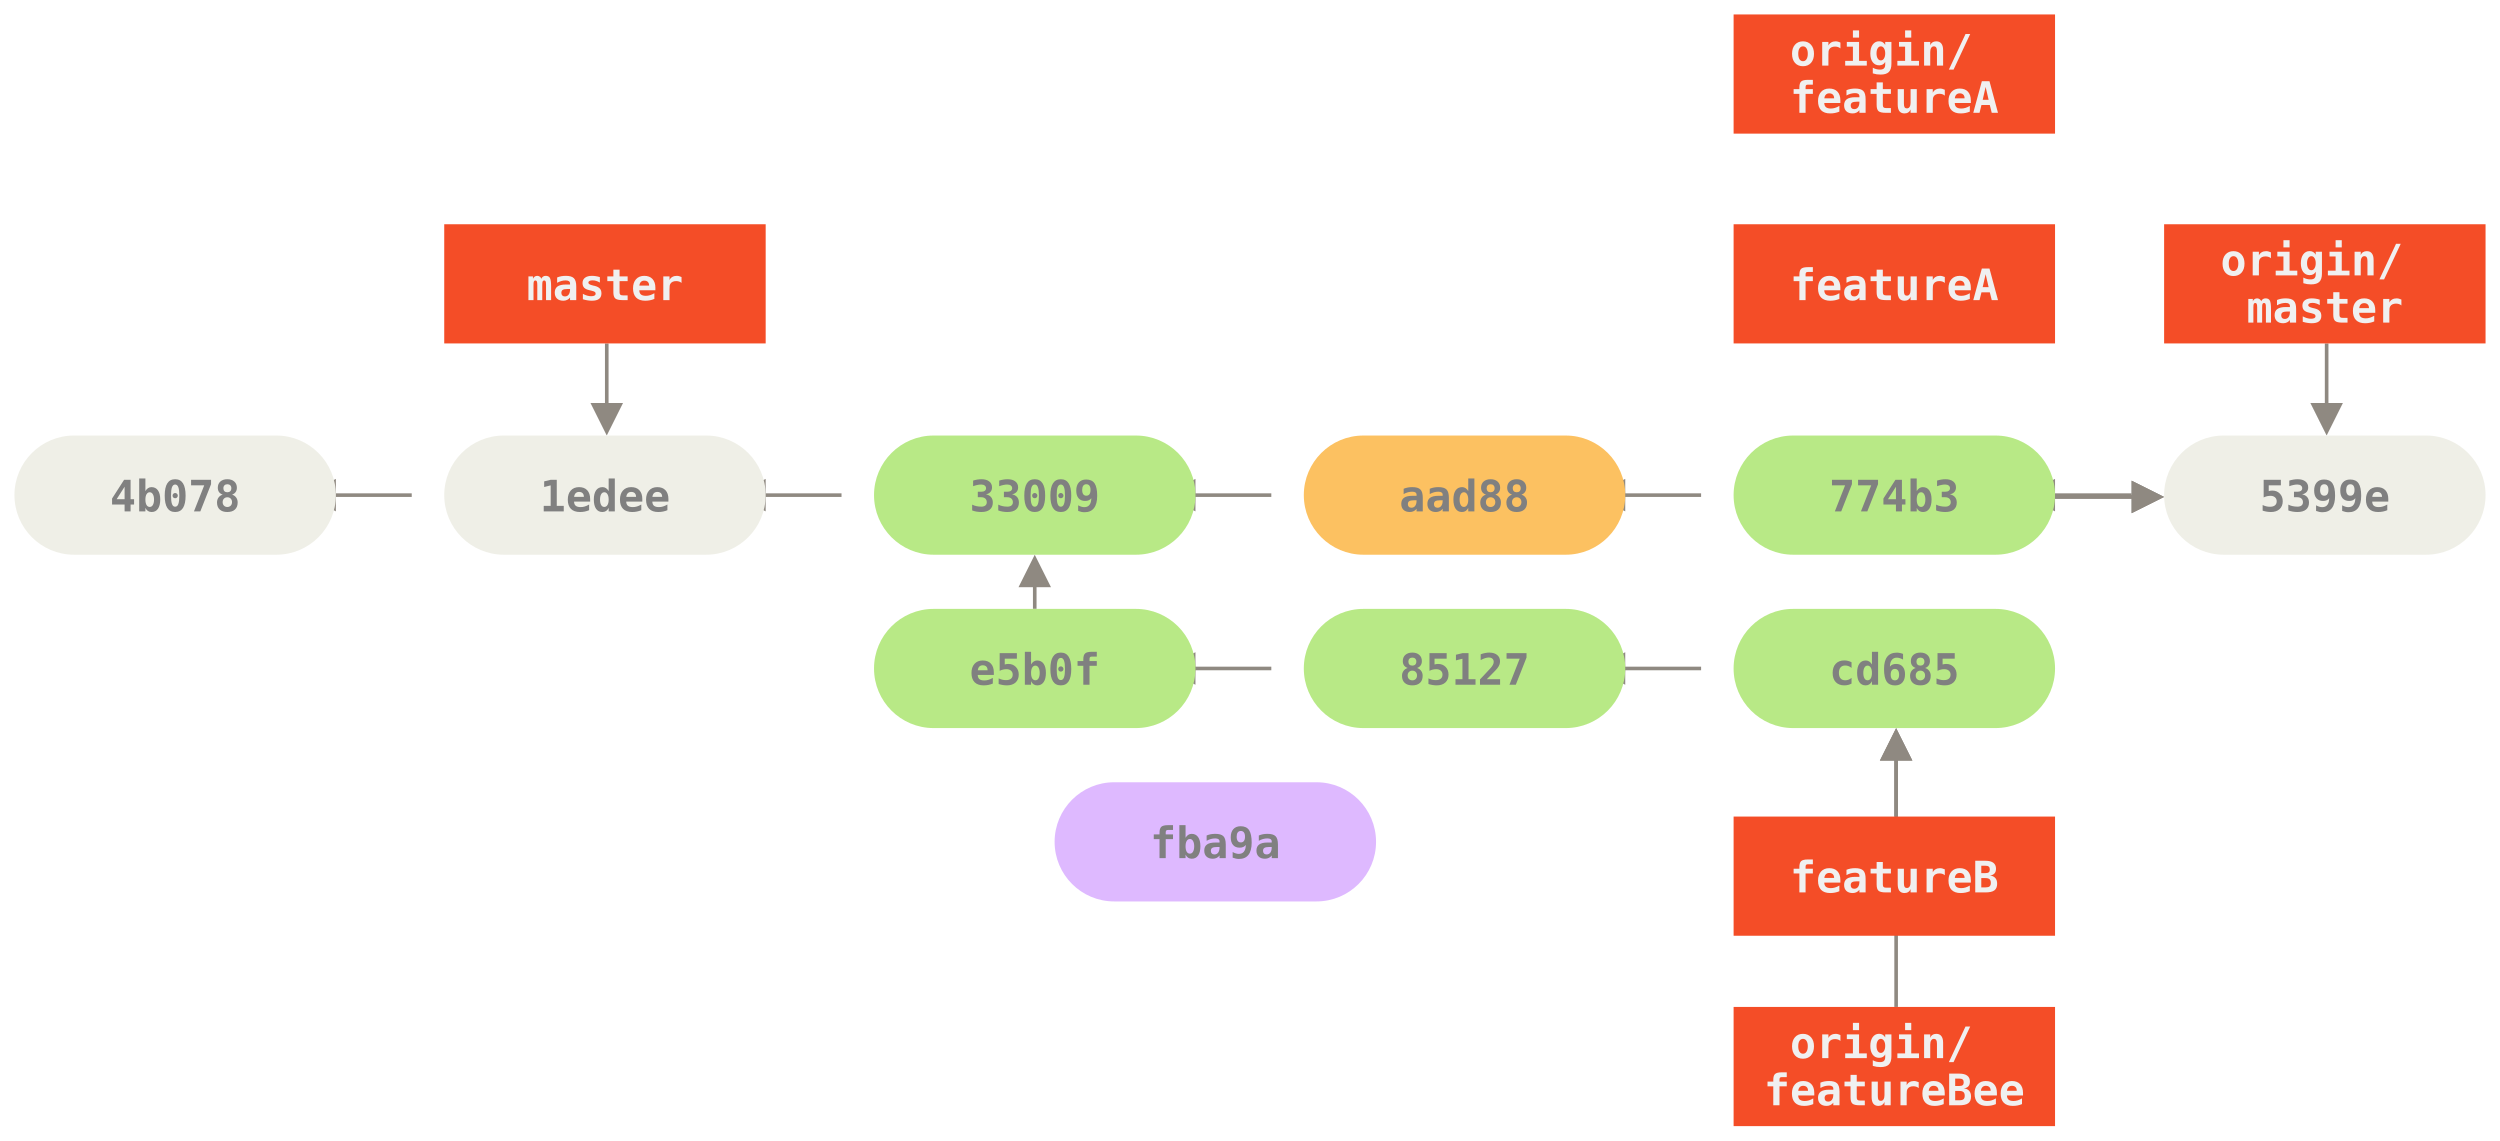
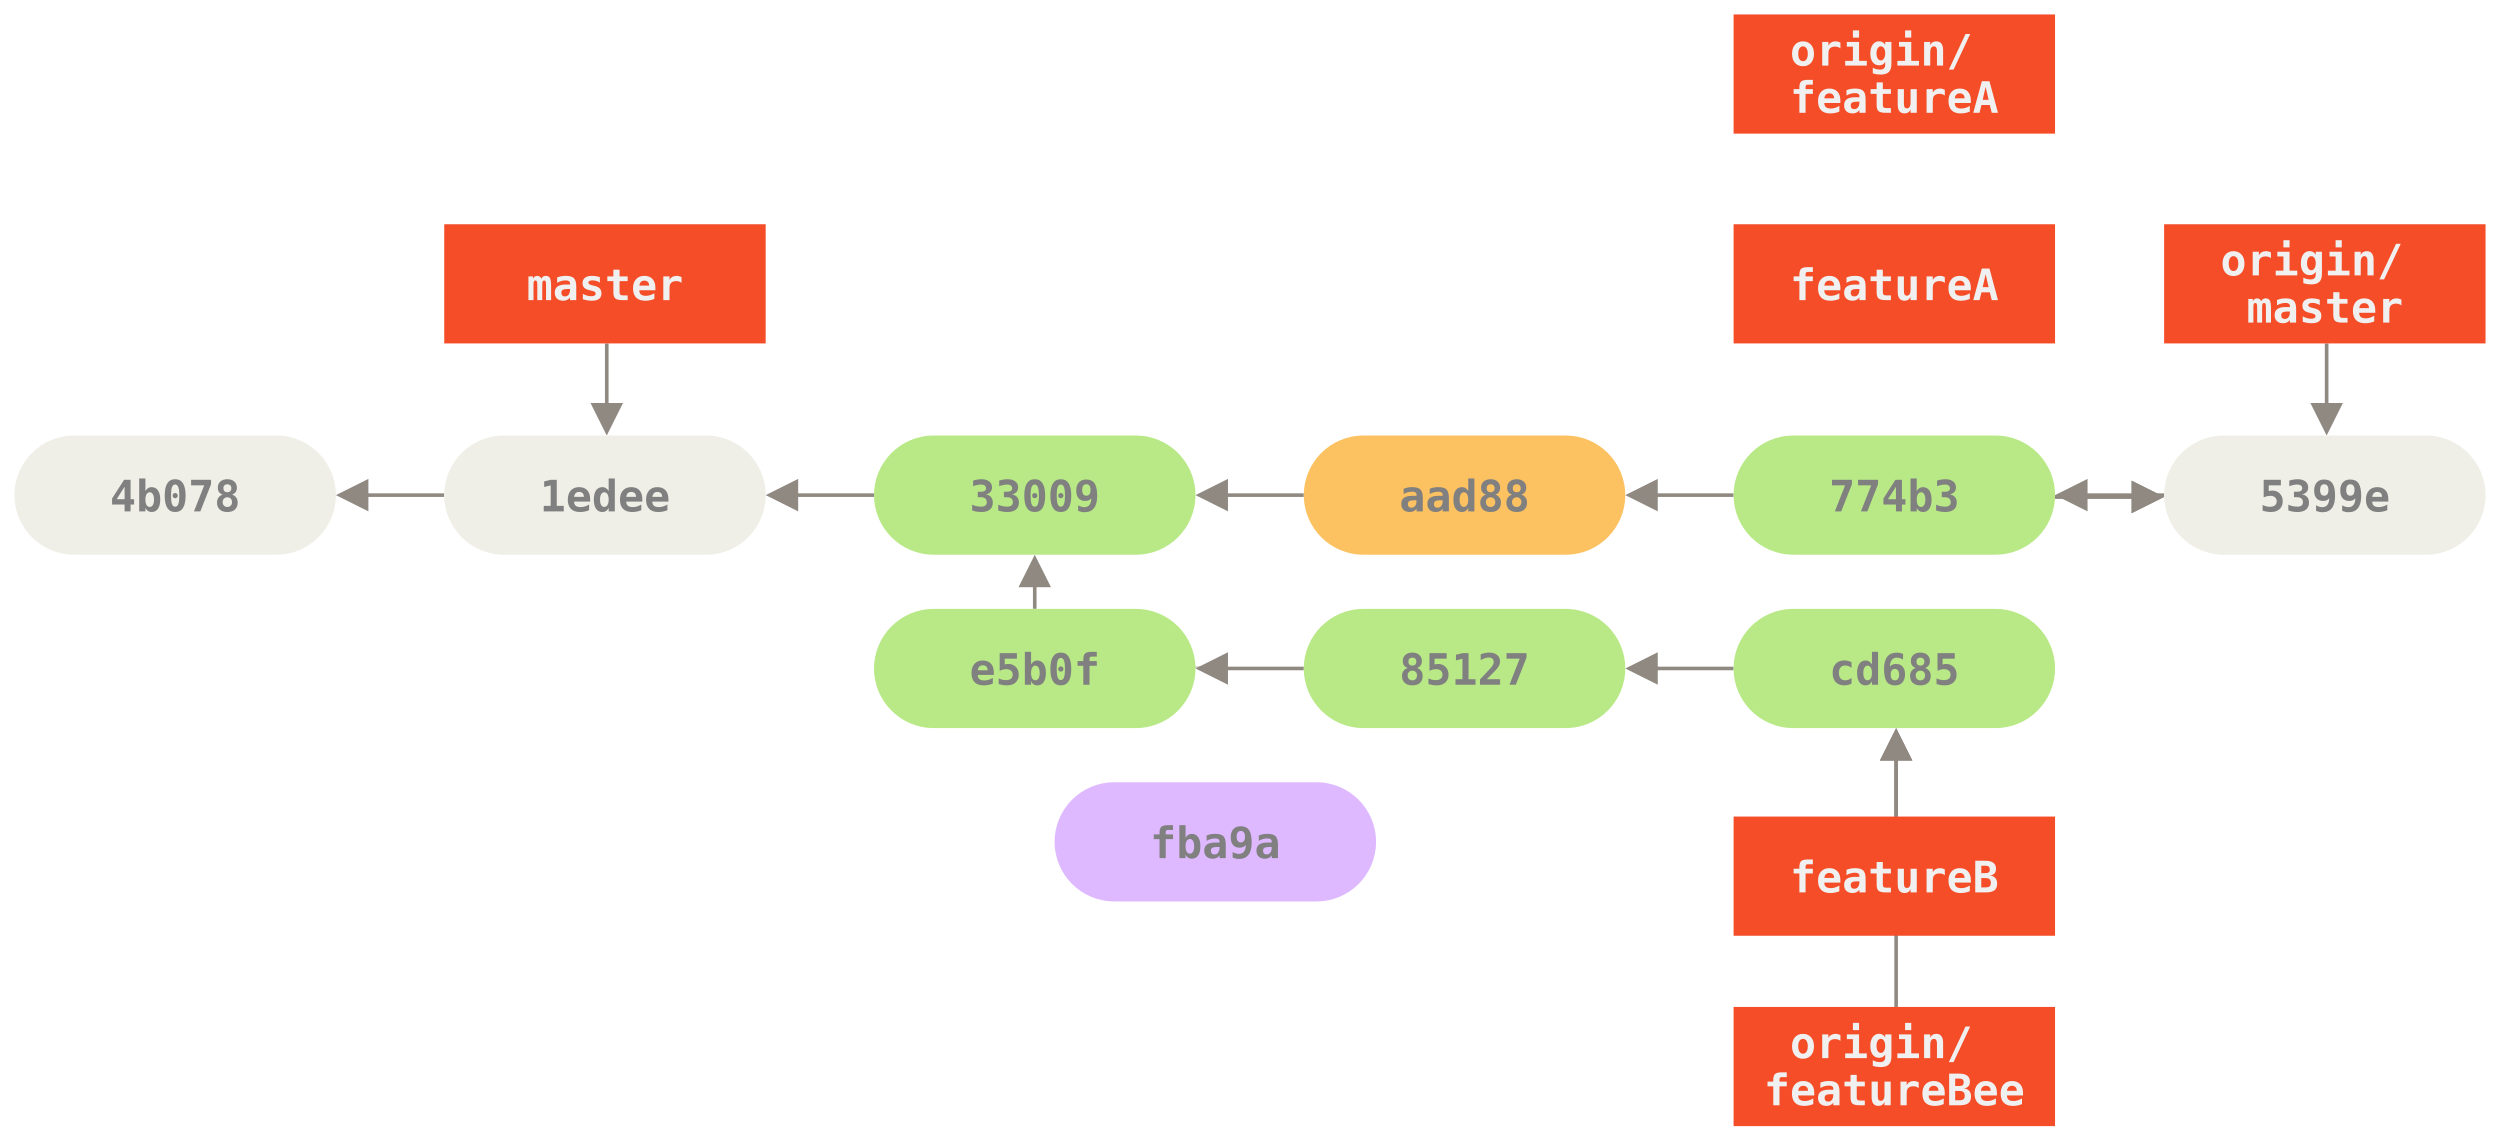
<svg xmlns="http://www.w3.org/2000/svg" version="1.1" width="1384.4" height="631.6" viewBox="0 0 692.2 315.8">
-   <path d="m93 136.59h21v1h-21v4l-9-4.5 9-4.5z" fill="#8f8981" />
-   <path d="m212 136.59h21v1h-21v4l-9-4.5 9-4.5z" fill="#8f8981" />
-   <path d="m331 136.59h21v1h-21v4l-9-4.5 9-4.5z" fill="#8f8981" />
-   <path d="m450 136.59h21v1h-21v4l-9-4.5 9-4.5z" fill="#8f8981" />
-   <path d="m569 136.59h21.2v1h-21.2v4l-9-4.5 9-4.5z" fill="#8f8981" />
+   <path d="m102 136.59h21v1h-21v4l-9-4.5 9-4.5z" fill="#8f8981" />
+   <path d="m221 136.59h21v1h-21v4l-9-4.5 9-4.5z" fill="#8f8981" />
+   <path d="m340 136.59h21v1h-21v4l-9-4.5 9-4.5z" fill="#8f8981" />
+   <path d="m459 136.59h21v1h-21v4l-9-4.5 9-4.5z" fill="#8f8981" />
+   <path d="m578 136.59h21.2v1h-21.2v4l-9-4.5 9-4.5z" fill="#8f8981" />
  <path d="M287 168.59 L287 162.59 L291 162.59 L286.5 153.59 L282 162.59 L286 162.59 L286 168.59 Z" fill="#8f8981" />
-   <path d="m331 184.59h-48v1h--48v4l-9-4.5 9-4.5z" fill="#8f8981" />
-   <path d="m331 184.59h21v1h-21v4l-9-4.5 9-4.5z" fill="#8f8981" />
-   <path d="m450 184.59h21v1h-21v4l-9-4.5 9-4.5z" fill="#8f8981" />
+   <path d="m340 184.59h-48v1h--48v4l-9-4.5 9-4.5z" fill="#8f8981" />
+   <path d="m340 184.59h21v1h-21v4l-9-4.5 9-4.5z" fill="#8f8981" />
+   <path d="m459 184.59h21v1h-21v4l-9-4.5 9-4.5z" fill="#8f8981" />
  <path d="m167.5 111.59v-16.5h1v16.5h4l-4.5 9-4.5-9h4z" fill="#8f8981" />
  <path d="m590.2 137.09h-21.2v1h21.2v4l9-4.5-9-4.5v4z" fill="#8f8981" />
  <path d="m524.5 210.59v68.21h1v-68.21h4l-4.5-9-4.5 9h4z" fill="#8f8981" />
  <path d="m590.2 137.09h-21.2v1h21.2v4l9-4.5-9-4.5v4z" fill="#8f8981" />
  <path d="m643.7 111.59v-16.5h1v16.5h4l-4.5 9-4.5-9h4z" fill="#8f8981" />
  <path d="m524.5 210.59v15.5h1v-15.5h4l-4.5-9-4.5 9h4z" fill="#8f8981" />
  <g>
    <rect x="4" y="120.59" width="89" height="33" rx="16.5" ry="16.5" fill="#efefe7" />
    <text font-size="12px" font-weight="700" font-family="'JetBrains Mono', 'Source Code Pro', monospace" text-anchor="middle">
      <tspan x="48.5" y="141.59" fill="gray">4b078</tspan>
    </text>
  </g>
  <g>
    <rect x="123" y="120.59" width="89" height="33" rx="16.5" ry="16.5" fill="#efefe7" />
    <text font-size="12px" font-weight="700" font-family="'JetBrains Mono', 'Source Code Pro', monospace" text-anchor="middle">
      <tspan x="167.5" y="141.59" fill="gray">1edee</tspan>
    </text>
  </g>
  <g>
    <rect x="242" y="120.59" width="89" height="33" rx="16.5" ry="16.5" fill="#b8e986" />
    <text font-size="12px" font-weight="700" font-family="'JetBrains Mono', 'Source Code Pro', monospace" text-anchor="middle">
      <tspan x="286.5" y="141.59" fill="gray">33009</tspan>
    </text>
  </g>
  <g>
    <rect x="361" y="120.59" width="89" height="33" rx="16.5" ry="16.5" fill="#fcc161" />
    <text font-size="12px" font-weight="700" font-family="'JetBrains Mono', 'Source Code Pro', monospace" text-anchor="middle">
      <tspan x="405.5" y="141.59" fill="gray">aad88</tspan>
    </text>
  </g>
  <g>
    <rect x="480" y="120.59" width="89" height="33" rx="16.5" ry="16.5" fill="#b8e986" />
    <text font-size="12px" font-weight="700" font-family="'JetBrains Mono', 'Source Code Pro', monospace" text-anchor="middle">
      <tspan x="524.5" y="141.59" fill="gray">774b3</tspan>
    </text>
  </g>
  <g>
    <rect x="599.2" y="120.59" width="89" height="33" rx="16.5" ry="16.5" fill="#efefe7" />
    <text font-size="12px" font-weight="700" font-family="'JetBrains Mono', 'Source Code Pro', monospace" text-anchor="middle">
      <tspan x="643.7" y="141.59" fill="gray">5399e</tspan>
    </text>
  </g>
  <g>
    <rect x="361" y="168.59" width="89" height="33" rx="16.5" ry="16.5" fill="#b8e986" />
    <text font-size="12px" font-weight="700" font-family="'JetBrains Mono', 'Source Code Pro', monospace" text-anchor="middle">
      <tspan x="405.5" y="189.59" fill="gray">85127</tspan>
    </text>
  </g>
  <g>
    <rect x="480" y="168.59" width="89" height="33" rx="16.5" ry="16.5" fill="#b8e986" />
    <text font-size="12px" font-weight="700" font-family="'JetBrains Mono', 'Source Code Pro', monospace" text-anchor="middle">
      <tspan x="524.5" y="189.59" fill="gray">cd685</tspan>
    </text>
  </g>
  <g>
    <rect x="292" y="216.59" width="89" height="33" rx="16.5" ry="16.5" fill="#deb9ff" />
    <text font-size="12px" font-weight="700" font-family="'JetBrains Mono', 'Source Code Pro', monospace" text-anchor="middle">
      <tspan x="336.5" y="237.59" fill="gray">fba9a</tspan>
    </text>
  </g>
  <g>
    <rect x="242" y="168.59" width="89" height="33" rx="16.5" ry="16.5" fill="#b8e986" />
    <text font-size="12px" font-weight="700" font-family="'JetBrains Mono', 'Source Code Pro', monospace" text-anchor="middle">
      <tspan x="286.5" y="189.59" fill="gray">e5b0f</tspan>
    </text>
  </g>
  <g>
    <rect x="480" y="226.09" width="89" height="33" fill="#f44d27" />
    <text font-size="12px" font-weight="700" font-family="'JetBrains Mono', 'Source Code Pro', monospace" text-anchor="middle">
      <tspan x="524.5" y="247.09" fill="#f0f0f0">featureB</tspan>
    </text>
  </g>
  <g>
    <rect x="123" y="62.09" width="89" height="33" fill="#f44d27" />
    <text font-size="12px" font-weight="700" font-family="'JetBrains Mono', 'Source Code Pro', monospace" text-anchor="middle">
      <tspan x="167.5" y="83.09" fill="#f0f0f0">master</tspan>
    </text>
  </g>
  <g>
    <rect x="480" y="62.09" width="89" height="33" fill="#f44d27" />
    <text font-size="12px" font-weight="700" font-family="'JetBrains Mono', 'Source Code Pro', monospace" text-anchor="middle">
      <tspan x="524.5" y="83.09" fill="#f0f0f0">featureA</tspan>
    </text>
  </g>
  <g>
    <rect x="480" y="278.8" width="89" height="33" fill="#f44d27" />
    <text font-size="12px" font-weight="700" font-family="'JetBrains Mono', 'Source Code Pro', monospace" text-anchor="middle">
      <tspan x="524.5" y="292.965" fill="#f0f0f0">origin/</tspan>
      <tspan x="524.5" dy="13.07" fill="#f0f0f0">featureBee</tspan>
    </text>
  </g>
  <g>
    <rect x="480" y="4" width="89" height="33" fill="#f44d27" />
    <text font-size="12px" font-weight="700" font-family="'JetBrains Mono', 'Source Code Pro', monospace" text-anchor="middle">
      <tspan x="524.5" y="18.165" fill="#f0f0f0">origin/</tspan>
      <tspan x="524.5" dy="13.07" fill="#f0f0f0">featureA</tspan>
    </text>
  </g>
  <g>
    <rect x="599.2" y="62.09" width="89" height="33" fill="#f44d27" />
    <text font-size="12px" font-weight="700" font-family="'JetBrains Mono', 'Source Code Pro', monospace" text-anchor="middle">
      <tspan x="643.7" y="76.255" fill="#f0f0f0">origin/</tspan>
      <tspan x="643.7" dy="13.07" fill="#f0f0f0">master</tspan>
    </text>
  </g>
</svg>
